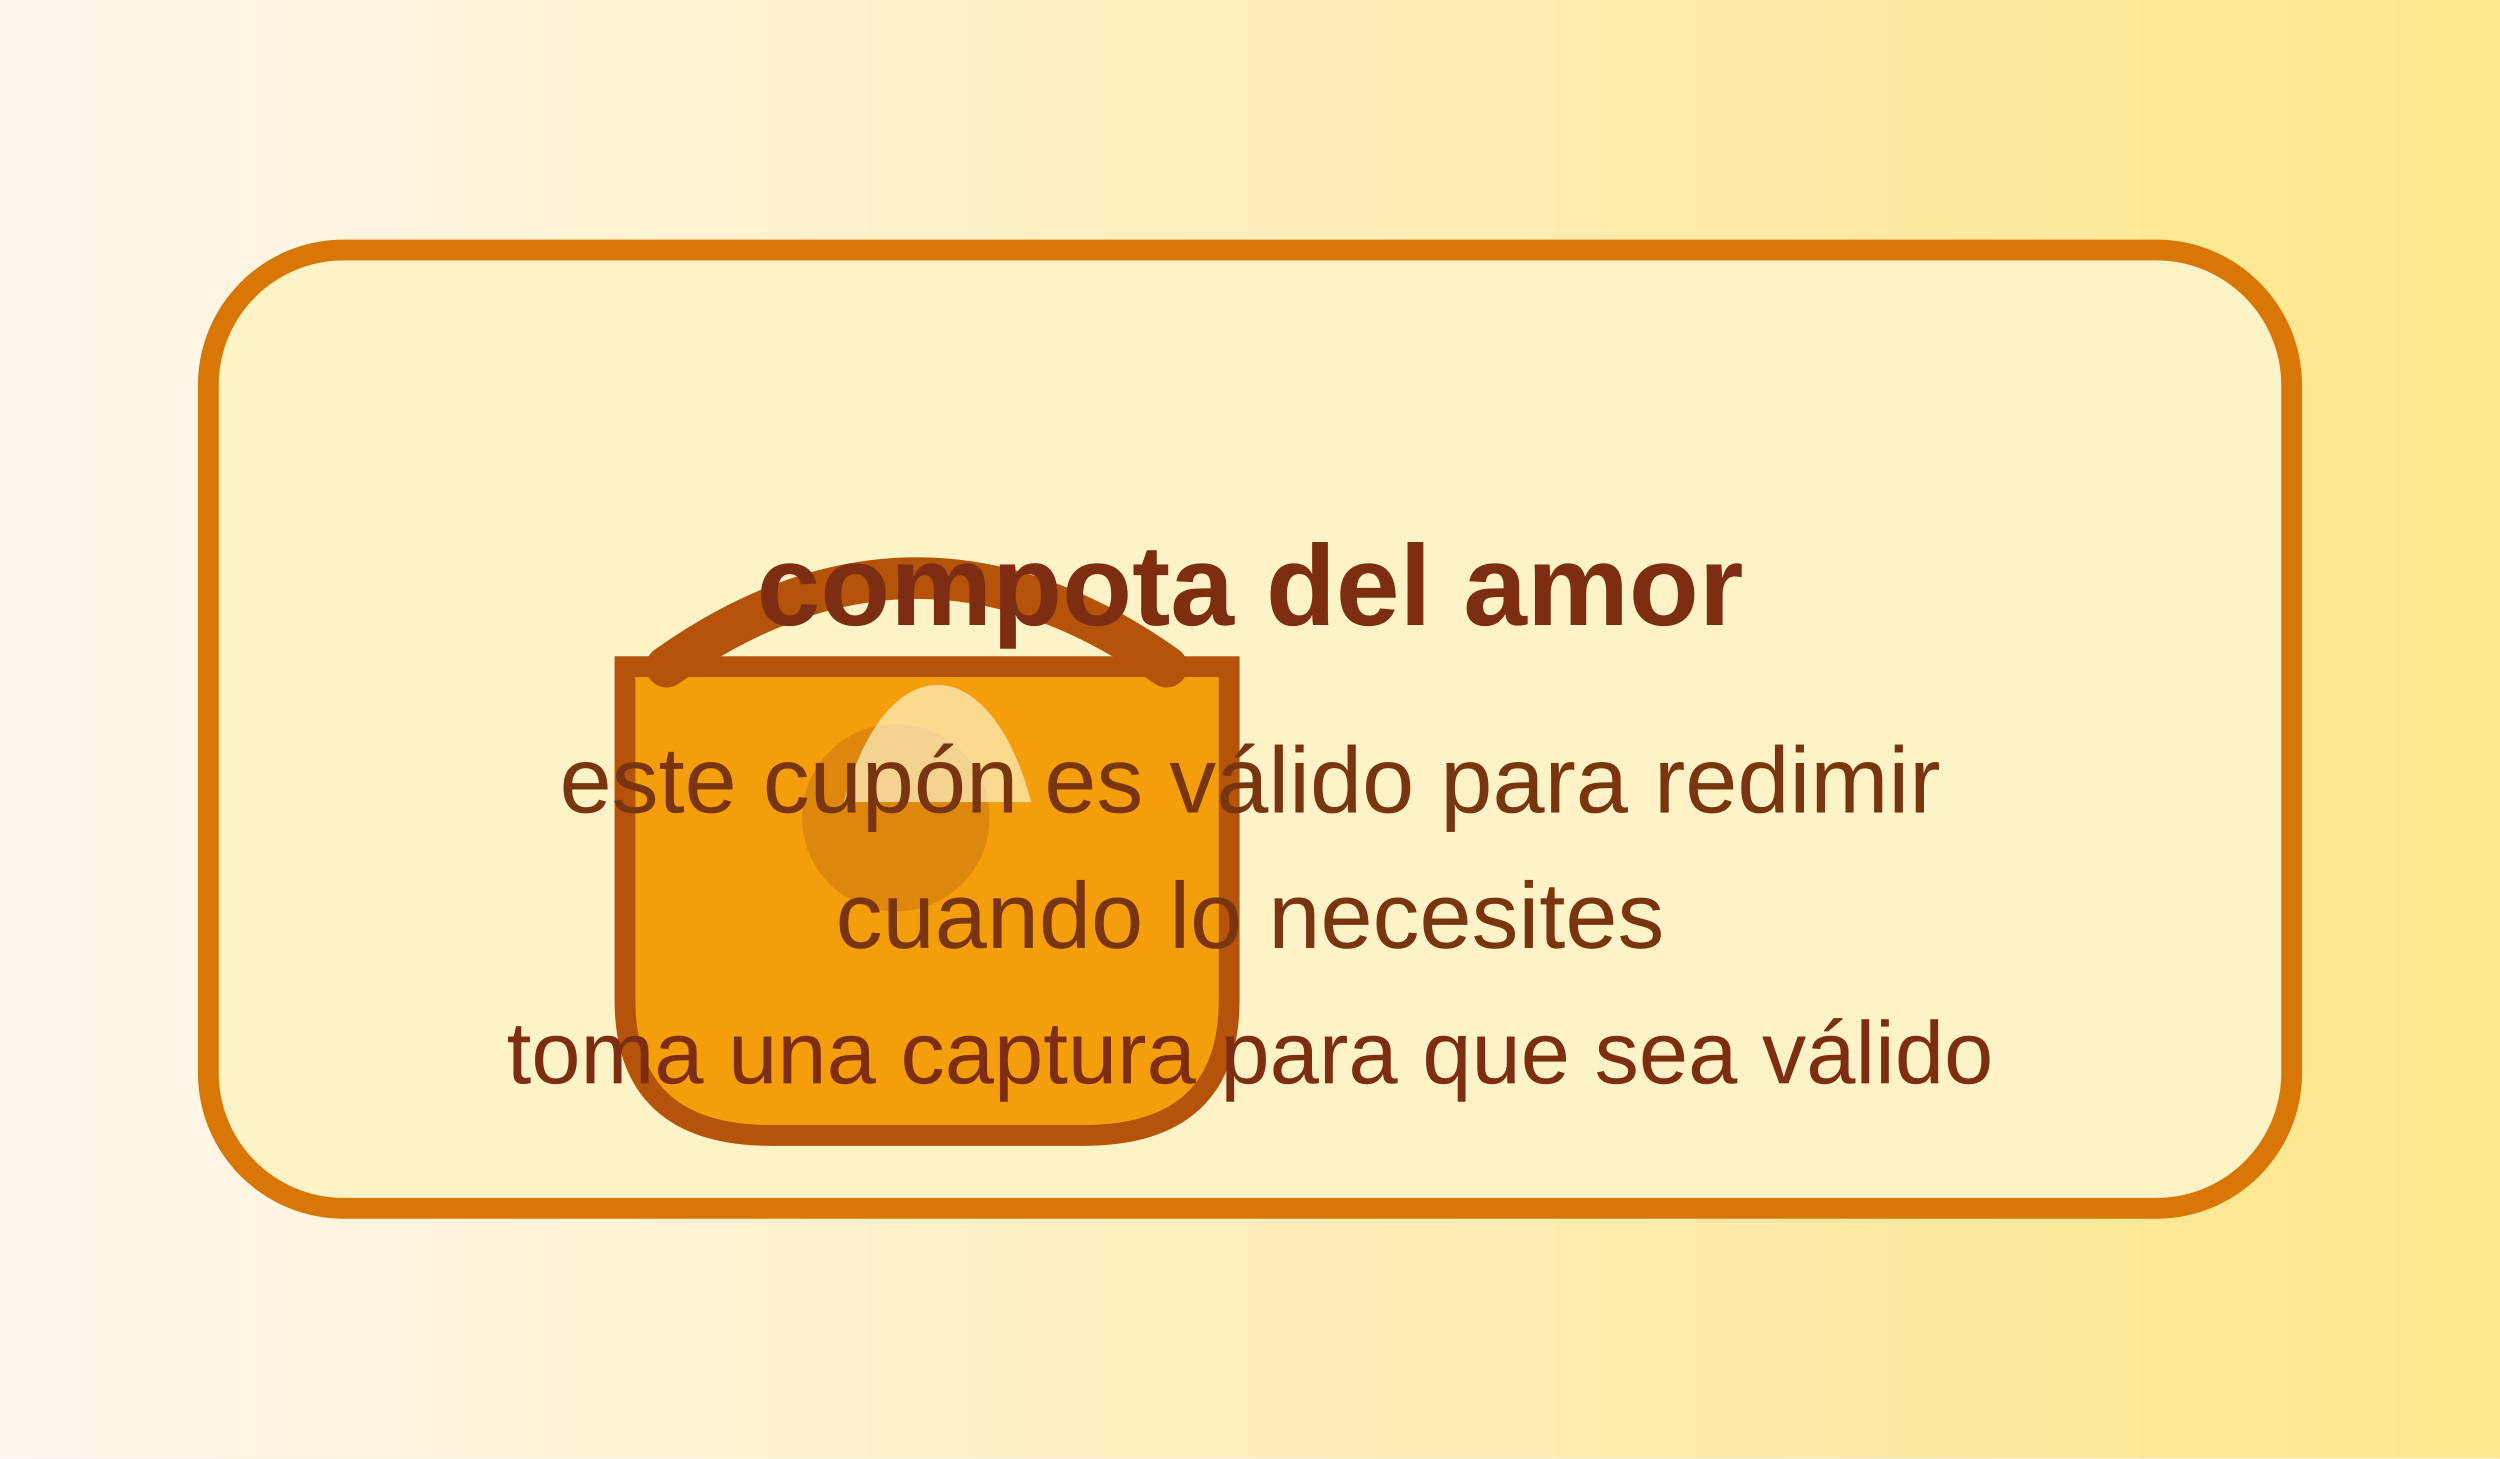
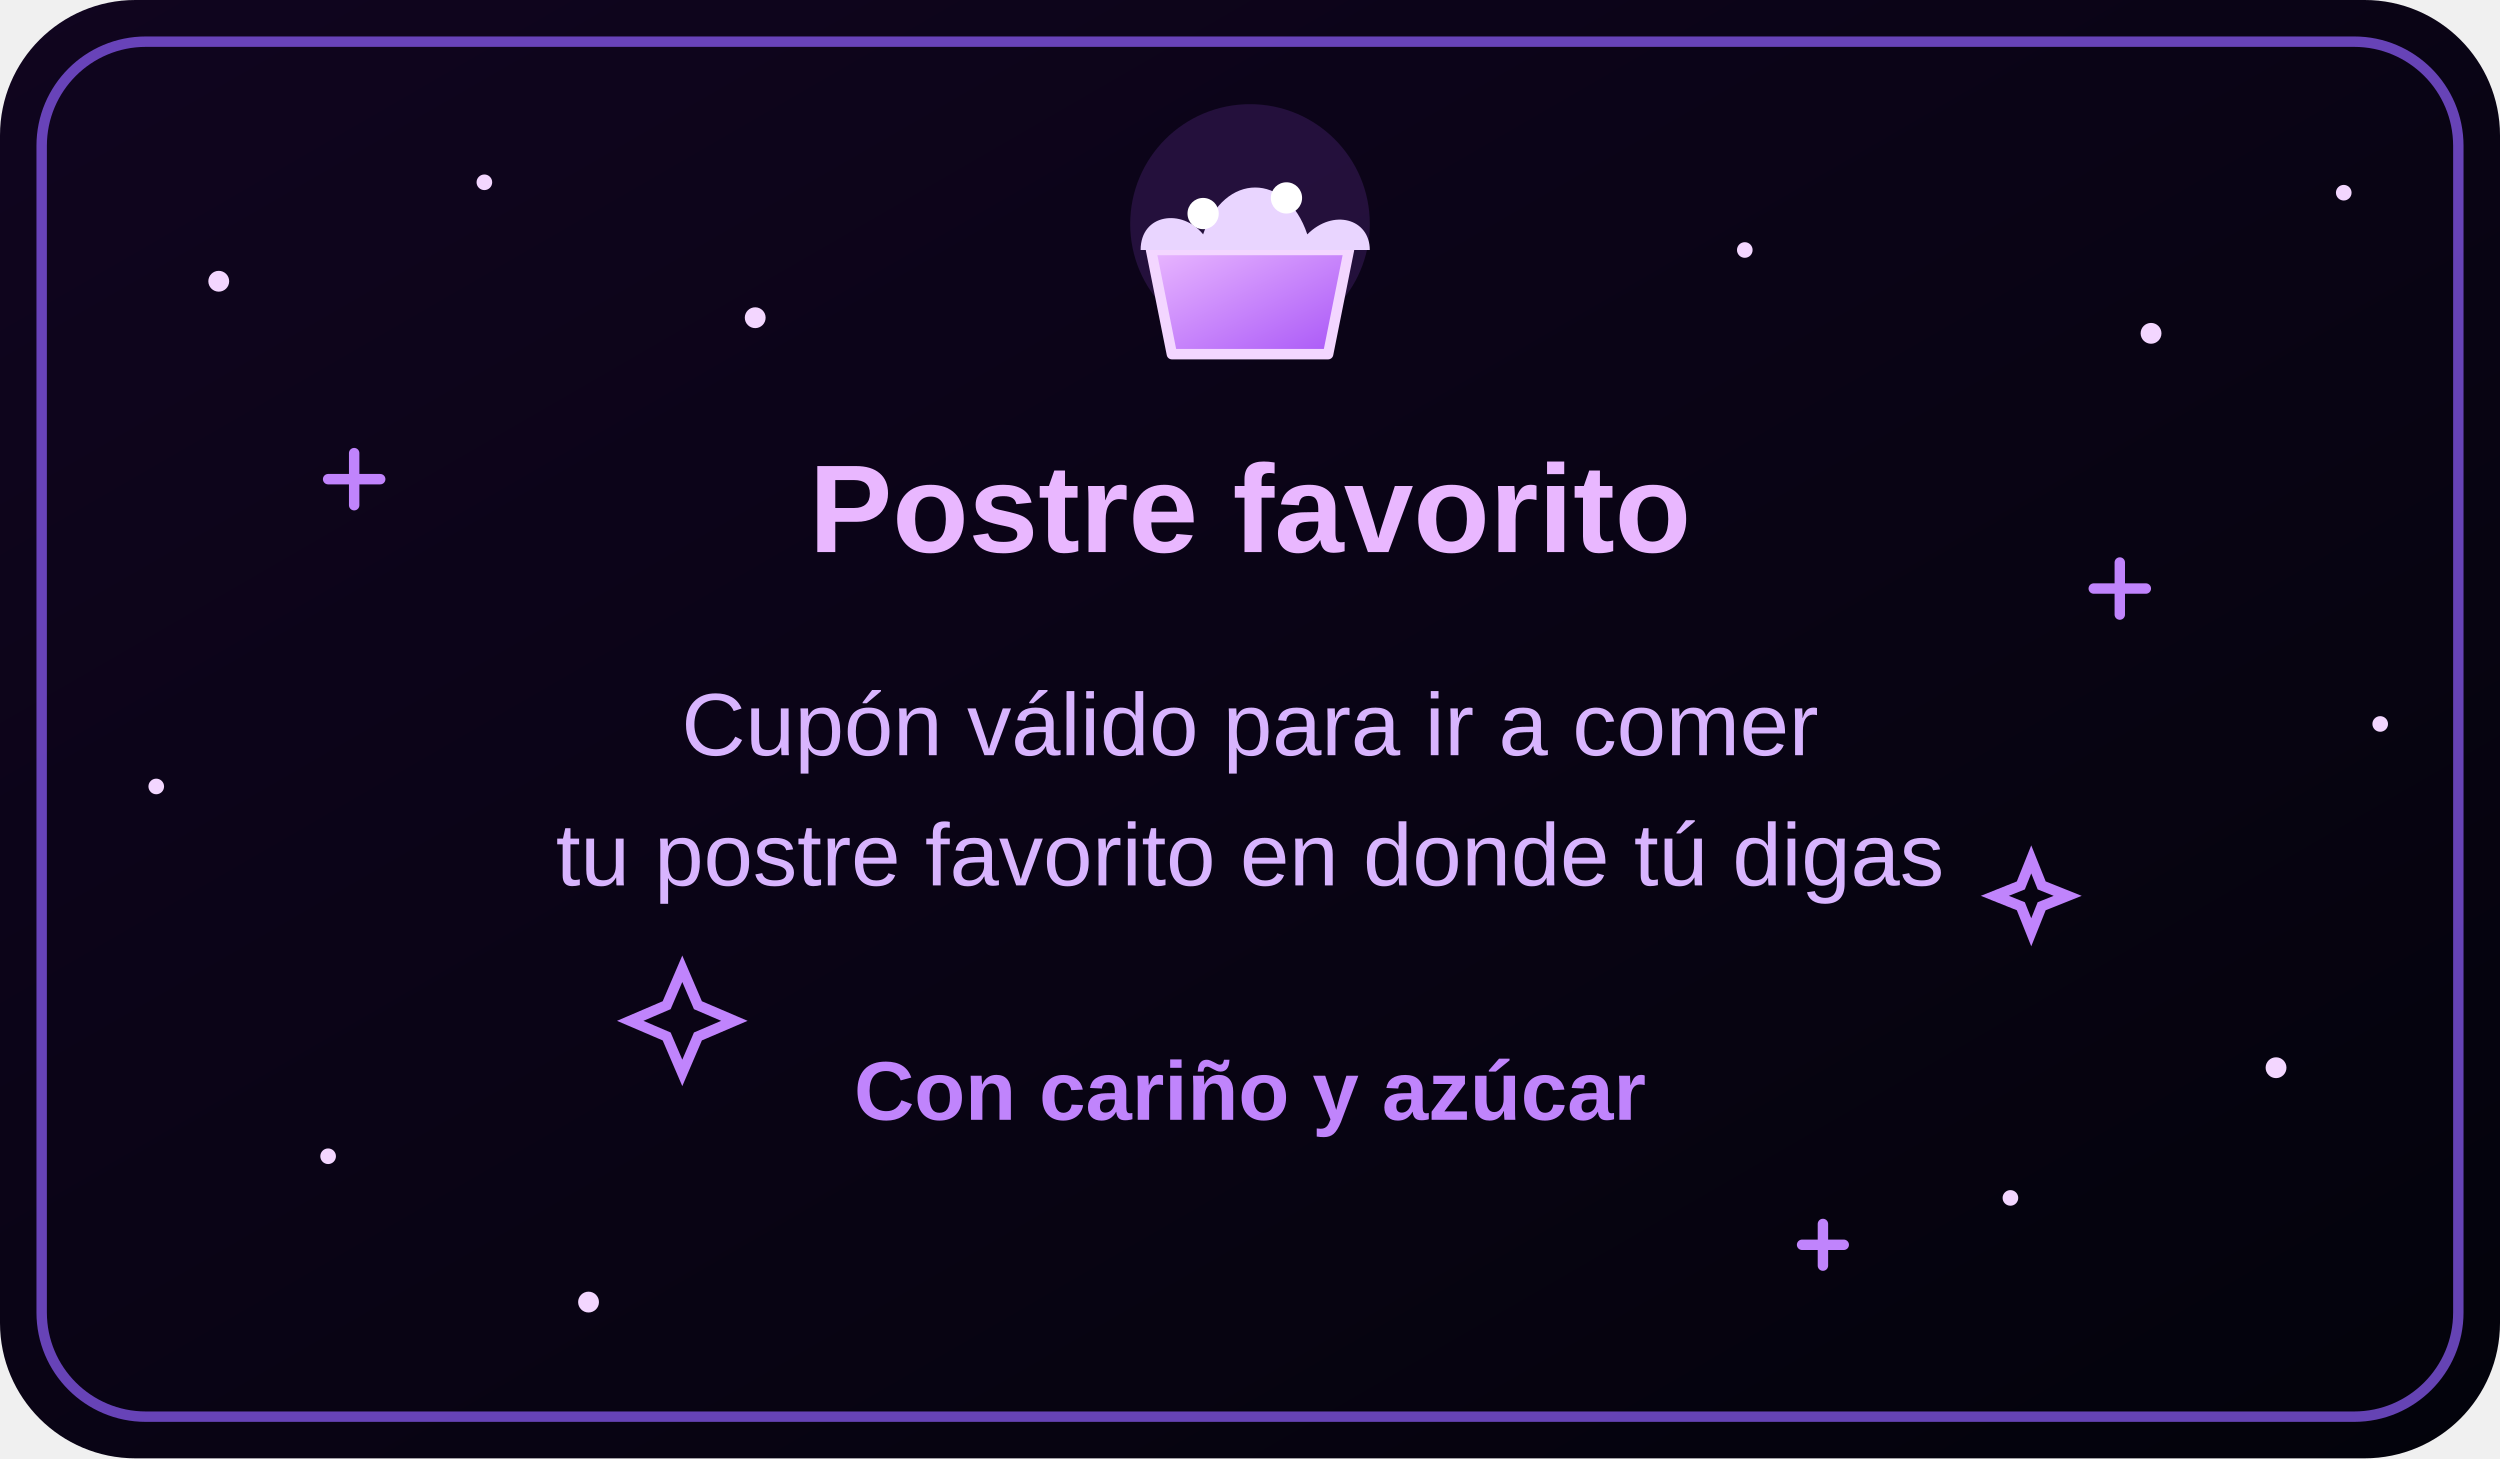
<svg xmlns="http://www.w3.org/2000/svg" width="480" height="280" viewBox="0 0 480 280">
  <defs>
-     <linearGradient id="bg100" x1="0" x2="1">
-       <stop offset="0%" stop-color="#fff7ed" />
-       <stop offset="100%" stop-color="#fde68a" />
+     <linearGradient id="night100" x1="0" y1="0" x2="1" y2="1">
+       <stop offset="0%" stop-color="#10051f" />
+       <stop offset="100%" stop-color="#03030b" />
+     </linearGradient>
+     <linearGradient id="purple100" x1="0" y1="0" x2="1" y2="1">
+       <stop offset="0%" stop-color="#e9b7ff" />
+       <stop offset="100%" stop-color="#a855f7" />
    </linearGradient>
  </defs>
-   <rect width="480" height="280" fill="url(#bg100)" />
-   <rect x="40" y="48" width="400" height="184" rx="26" fill="#fef3c7" stroke="#d97706" stroke-width="4" />
-   <g transform="translate(110,72)">
-     <path d="M10 56 L10 120 Q10 146 38 146 L98 146 Q126 146 126 120 L126 56 Z" fill="#f59e0b" stroke="#b45309" stroke-width="4" />
-     <path d="M18 56 Q66 22 114 56" fill="none" stroke="#b45309" stroke-width="8" stroke-linecap="round" />
-     <circle cx="62" cy="85" r="18" fill="#7c2d12" opacity="0.2" />
-     <path d="M52 82 C60 52 80 52 88 82" fill="#fef3c7" opacity="0.7" />
+   <rect width="480" height="280" rx="26" fill="url(#night100)" />
+   <rect x="8" y="8" width="464" height="264" rx="20" fill="none" stroke="#8b5cf6" stroke-opacity=".72" stroke-width="2" />
+   <g fill="#f3d6ff">
+     <circle cx="42" cy="54" r="2" />
+     <circle cx="93" cy="35" r="1.5" />
+     <circle cx="145" cy="61" r="2" />
+     <circle cx="335" cy="48" r="1.5" />
+     <circle cx="413" cy="64" r="2" />
+     <circle cx="450" cy="37" r="1.5" />
+     <circle cx="63" cy="222" r="1.5" />
+     <circle cx="113" cy="250" r="2" />
+     <circle cx="386" cy="230" r="1.5" />
+     <circle cx="437" cy="205" r="2" />
+     <circle cx="30" cy="151" r="1.5" />
+     <circle cx="457" cy="139" r="1.5" />
  </g>
-   <text x="240" y="120" text-anchor="middle" font-family="Arial, sans-serif" font-size="22" font-weight="700" fill="#7c2d12">compota del amor</text>
-   <text x="240" y="156" text-anchor="middle" font-family="Arial, sans-serif" font-size="18" fill="#78350f">este cupón es válido para redimir</text>
-   <text x="240" y="182" text-anchor="middle" font-family="Arial, sans-serif" font-size="18" fill="#78350f">cuando lo necesites</text>
-   <text x="240" y="208" text-anchor="middle" font-family="Arial, sans-serif" font-size="17" fill="#7c2d12">toma una captura para que sea válido</text>
+   <g fill="none" stroke="#c084fc" stroke-linecap="round" stroke-width="2">
+     <path d="M68 87v10m-5-5h10M407 108v10m-5-5h10M350 235v8m-4-4h8" />
+     <path d="m131 186 3 7 7 3-7 3-3 7-3-7-7-3 7-3zM390 165l2 5 5 2-5 2-2 5-2-5-5-2 5-2z" />
+   </g>
+   <circle cx="240" cy="43" r="23" fill="#a855f7" fill-opacity=".16" />
+   <path d="M221 48h38l-4 20h-30z" fill="url(#purple100)" stroke="#f3d6ff" stroke-width="2" stroke-linejoin="round" />
+   <path d="M219 48c0-7 8-8 12-3 4-12 16-12 20 0 5-5 12-3 12 3z" fill="#e9d5ff" />
+   <circle cx="231" cy="41" r="3" fill="#fff" />
+   <circle cx="247" cy="38" r="3" fill="#fff" />
+   <text x="240" y="106" text-anchor="middle" font-family="Arial, sans-serif" font-size="24" font-weight="700" fill="#e9b7ff">Postre favorito</text>
+   <text x="240" y="145" text-anchor="middle" font-family="Arial, sans-serif" font-size="17" fill="#d8b4fe">Cupón válido para ir a comer</text>
+   <text x="240" y="170" text-anchor="middle" font-family="Arial, sans-serif" font-size="17" fill="#d8b4fe">tu postre favorito en donde tú digas</text>
+   <text x="240" y="215" text-anchor="middle" font-family="Arial, sans-serif" font-size="16" font-weight="700" fill="#c084fc">Con cariño y azúcar</text>
</svg>
